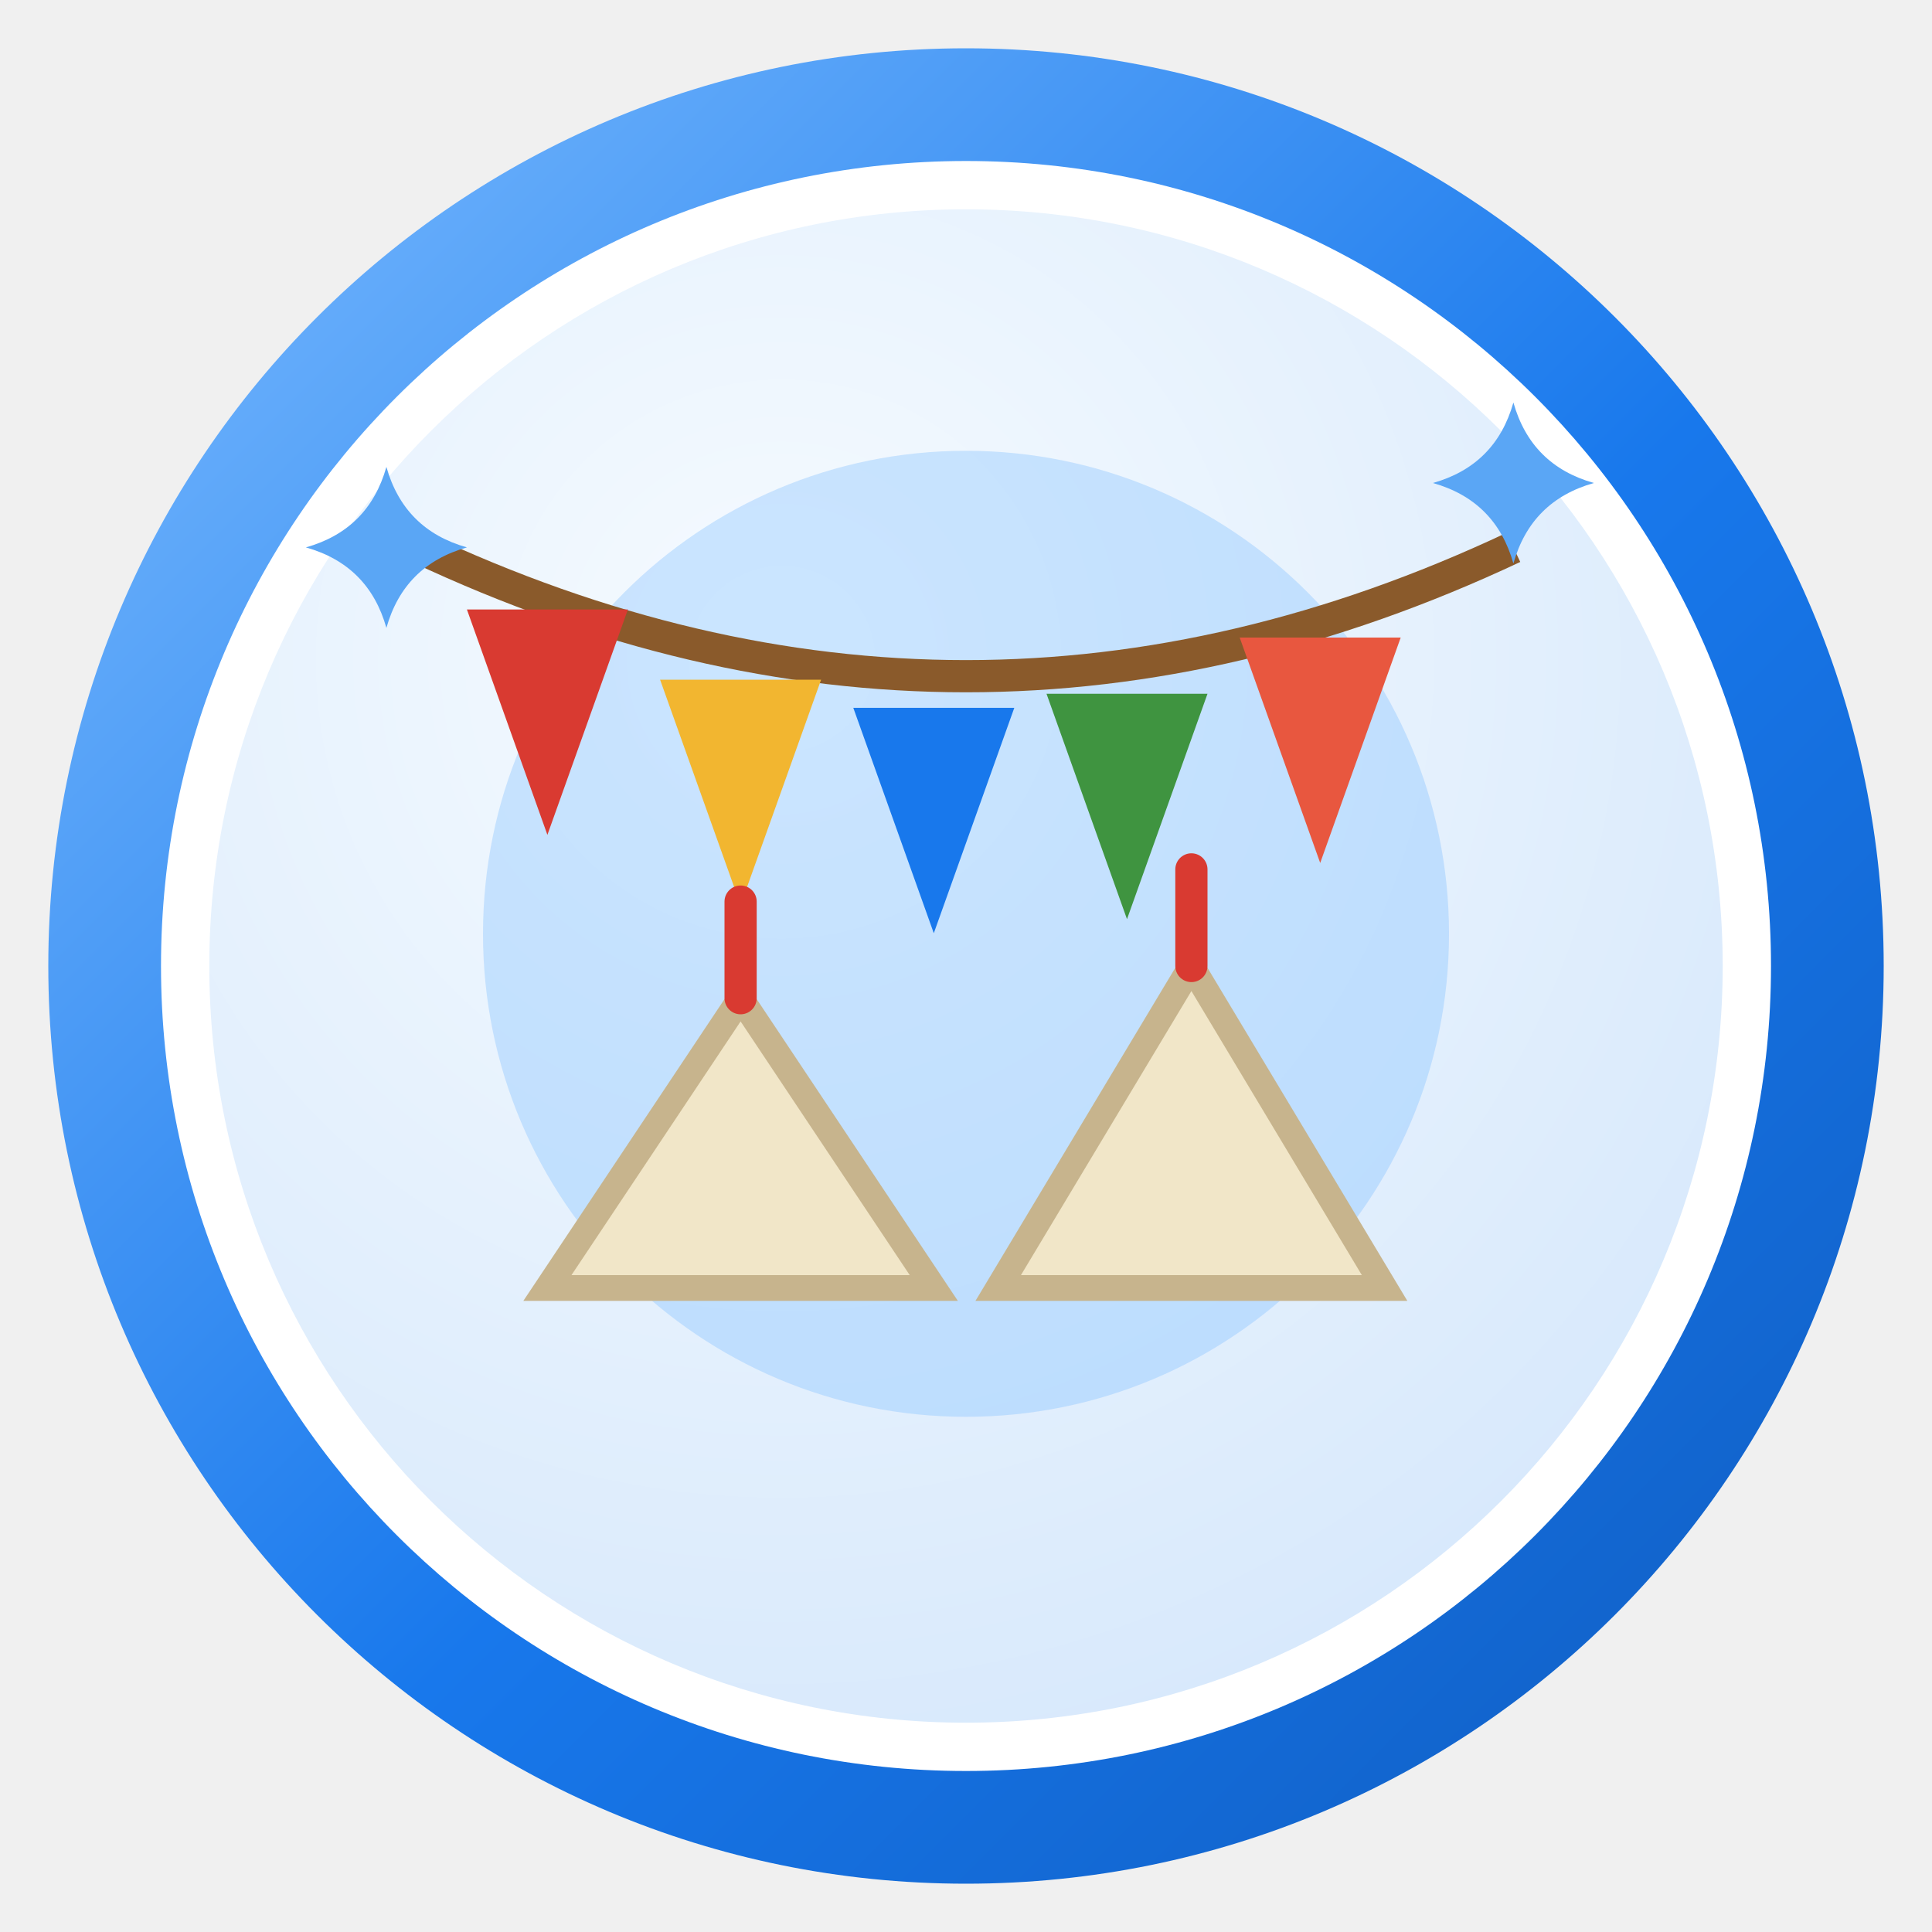
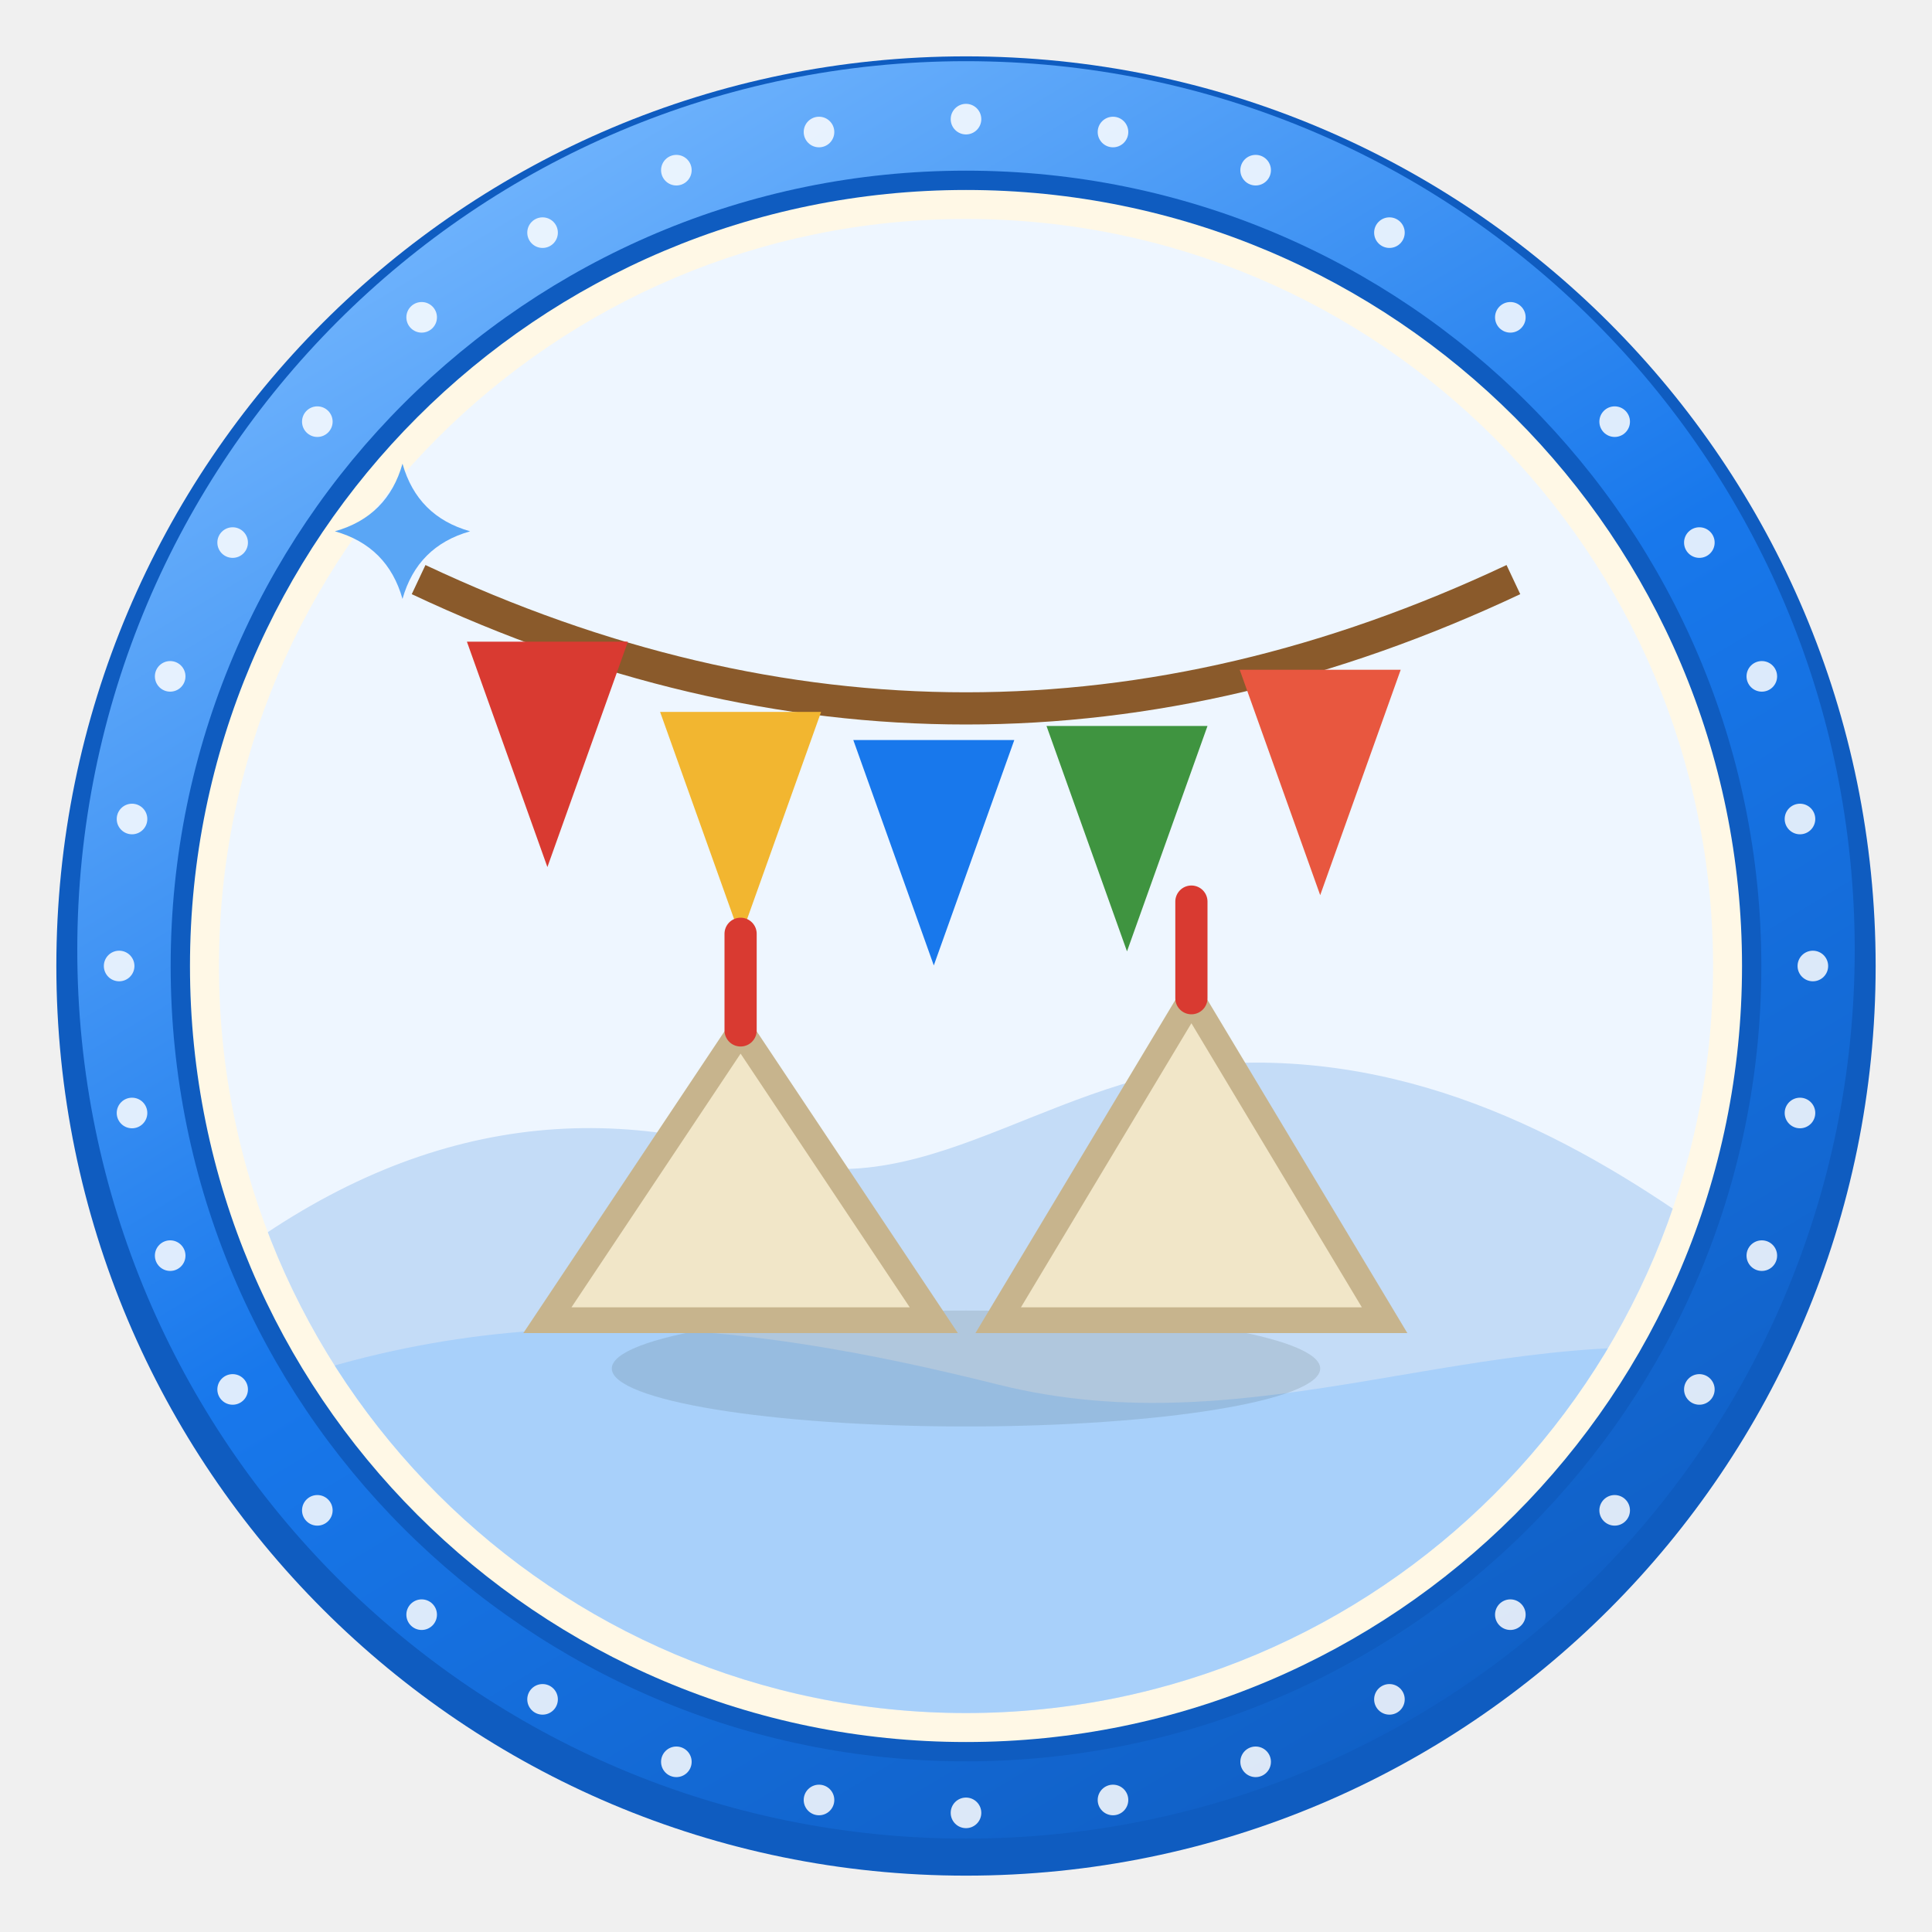
<svg xmlns="http://www.w3.org/2000/svg" viewBox="0 0 120 120" class="bx-badge bx-badge-rare" data-badge="patronales">
  <style>.b-float{animation:b-float 4.8s ease-in-out infinite}
.b-sway{animation:b-sway 5.6s ease-in-out infinite;transform-box:fill-box;transform-origin:50% 100%}
.b-pulse{animation:b-pulse 3.6s ease-in-out infinite}
.b-twinkle{animation:b-twinkle 2.8s ease-in-out infinite;transform-box:fill-box;transform-origin:center}
.b-spin{animation:b-spin 28s linear infinite;transform-origin:60px 60px}
.b-blink{animation:b-blink 5.2s 1.2s infinite;transform-box:fill-box;transform-origin:center;transform:scaleY(0)}
@keyframes b-float{0%,100%{transform:translateY(0)}50%{transform:translateY(-2.5px)}}
@keyframes b-sway{0%,100%{transform:rotate(-3deg)}50%{transform:rotate(3deg)}}
@keyframes b-pulse{0%,100%{opacity:.55}50%{opacity:1}}
@keyframes b-twinkle{0%,100%{opacity:.25;transform:scale(.7)}50%{opacity:1;transform:scale(1)}}
@keyframes b-spin{to{transform:rotate(360deg)}}
@keyframes b-blink{0%,92%,100%{transform:scaleY(0)}95%{transform:scaleY(1)}}
@media (prefers-reduced-motion:reduce){.b-float,.b-sway,.b-pulse,.b-twinkle,.b-spin,.b-blink{animation:none}}</style>
  <defs>
-     <radialGradient id="bx-patronales-bg" cx=".38" cy=".3" r=".85">
-       <stop offset="0" stop-color="#f6fbff" />
-       <stop offset="1" stop-color="#d3e6fb" />
-     </radialGradient>
-     <linearGradient id="bx-patronales-ring" x1="0" y1="0" x2="1" y2="1">
+     <linearGradient id="bx-patronales-ring" x1=".2" y1="0" x2=".8" y2="1">
      <stop offset="0" stop-color="#7cbcff" />
-       <stop offset=".55" stop-color="#1878ec" />
+       <stop offset=".5" stop-color="#1878ec" />
      <stop offset="1" stop-color="#0f5cc0" />
    </linearGradient>
    <clipPath id="bx-patronales-clip">
-       <circle cx="60" cy="60" r="47" />
+       <circle cx="60" cy="60" r="46.4" />
    </clipPath>
    <radialGradient id="bx-patronales-crown" cx=".4" cy=".28" r=".85">
      <stop offset="0" stop-color="#6fc055" />
      <stop offset=".65" stop-color="#3f9440" />
      <stop offset="1" stop-color="#2d7a33" />
    </radialGradient>
  </defs>
-   <circle cx="60" cy="60" r="57" fill="url(#bx-patronales-ring)" />
-   <circle cx="60" cy="60" r="50" fill="#fff" />
-   <circle cx="60" cy="60" r="47" fill="url(#bx-patronales-bg)" />
+   <circle cx="60" cy="60" r="56.5" fill="#0f5cc0" />
+   <circle cx="60" cy="59" r="55.2" fill="url(#bx-patronales-ring)" />
+   <path d="M17.5 46A44.5 44.5 0 0 1 102.5 46" fill="none" stroke="#7cbcff" stroke-width="2.2" stroke-linecap="round" opacity=".9" />
+   <circle cx="112.6" cy="60" r=".95" fill="#fff" opacity=".85" />
+   <circle cx="111.8" cy="69.13" r=".95" fill="#fff" opacity=".85" />
+   <circle cx="109.43" cy="77.99" r=".95" fill="#fff" opacity=".85" />
+   <circle cx="105.55" cy="86.3" r=".95" fill="#fff" opacity=".85" />
+   <circle cx="100.29" cy="93.81" r=".95" fill="#fff" opacity=".85" />
+   <circle cx="93.81" cy="100.29" r=".95" fill="#fff" opacity=".85" />
+   <circle cx="86.3" cy="105.55" r=".95" fill="#fff" opacity=".85" />
+   <circle cx="77.99" cy="109.43" r=".95" fill="#fff" opacity=".85" />
+   <circle cx="69.13" cy="111.8" r=".95" fill="#fff" opacity=".85" />
+   <circle cx="60" cy="112.6" r=".95" fill="#fff" opacity=".85" />
+   <circle cx="50.87" cy="111.8" r=".95" fill="#fff" opacity=".85" />
+   <circle cx="42.01" cy="109.43" r=".95" fill="#fff" opacity=".85" />
+   <circle cx="33.7" cy="105.55" r=".95" fill="#fff" opacity=".85" />
+   <circle cx="26.19" cy="100.29" r=".95" fill="#fff" opacity=".85" />
+   <circle cx="19.71" cy="93.81" r=".95" fill="#fff" opacity=".85" />
+   <circle cx="14.45" cy="86.3" r=".95" fill="#fff" opacity=".85" />
+   <circle cx="10.57" cy="77.99" r=".95" fill="#fff" opacity=".85" />
+   <circle cx="8.2" cy="69.13" r=".95" fill="#fff" opacity=".85" />
+   <circle cx="7.4" cy="60" r=".95" fill="#fff" opacity=".85" />
+   <circle cx="8.2" cy="50.87" r=".95" fill="#fff" opacity=".85" />
+   <circle cx="10.57" cy="42.01" r=".95" fill="#fff" opacity=".85" />
+   <circle cx="14.45" cy="33.7" r=".95" fill="#fff" opacity=".85" />
+   <circle cx="19.71" cy="26.19" r=".95" fill="#fff" opacity=".85" />
+   <circle cx="26.19" cy="19.71" r=".95" fill="#fff" opacity=".85" />
+   <circle cx="33.7" cy="14.45" r=".95" fill="#fff" opacity=".85" />
+   <circle cx="42.01" cy="10.57" r=".95" fill="#fff" opacity=".85" />
+   <circle cx="50.87" cy="8.2" r=".95" fill="#fff" opacity=".85" />
+   <circle cx="60" cy="7.4" r=".95" fill="#fff" opacity=".85" />
+   <circle cx="69.13" cy="8.2" r=".95" fill="#fff" opacity=".85" />
+   <circle cx="77.99" cy="10.57" r=".95" fill="#fff" opacity=".85" />
+   <circle cx="86.3" cy="14.45" r=".95" fill="#fff" opacity=".85" />
+   <circle cx="93.81" cy="19.71" r=".95" fill="#fff" opacity=".85" />
+   <circle cx="100.29" cy="26.19" r=".95" fill="#fff" opacity=".85" />
+   <circle cx="105.55" cy="33.7" r=".95" fill="#fff" opacity=".85" />
+   <circle cx="109.43" cy="42.01" r=".95" fill="#fff" opacity=".85" />
+   <circle cx="111.8" cy="50.87" r=".95" fill="#fff" opacity=".85" />
+   <circle cx="60" cy="60" r="49.4" fill="#0f5cc0" />
+   <circle cx="60" cy="60" r="48.2" fill="#fff8e6" />
  <g clip-path="url(#bx-patronales-clip)">
-     <circle class="b-pulse" cx="60" cy="58" r="30" fill="#7cbcff" opacity=".35" />
-     <path d="M26 34Q60 50 94 34" stroke="#8a5a2b" stroke-width="2" fill="none" />
-     <g class="b-sway" style="animation-delay:0s">
-       <path d="M29 37.855L39 37.855L34 51.855Z" fill="#d93a31" />
+     <circle cx="60" cy="60" r="46.4" fill="#eef6ff" />
+     <path d="M12 80C24 70 36 68 48 72C58 75 66 66 78 66C90 66 100 72 108 78V108H12Z" fill="#c4dcf7" />
+     <path d="M12 88C30 80 46 82 62 86C78 90 92 82 108 84V108H12Z" fill="#7cbcff" opacity=".38" />
+     <ellipse cx="60" cy="85" rx="22" ry="3.6" fill="#26372c" opacity=".13" />
+     <g transform="translate(0 2)">
+       <path d="M26 34Q60 50 94 34" stroke="#8a5a2b" stroke-width="2" fill="none" />
+       <g class="b-sway" style="animation-delay:0s">
+         <path d="M29 37.855L39 37.855L34 51.855Z" fill="#d93a31" />
+       </g>
+       <g class="b-sway" style="animation-delay:-0.7s">
+         <path d="M41 42.218L51 42.218L46 56.218Z" fill="#f2b630" />
+       </g>
+       <g class="b-sway" style="animation-delay:-1.4s">
+         <path d="M53 43.964L63 43.964L58 57.964Z" fill="#1878ec" />
+       </g>
+       <g class="b-sway" style="animation-delay:-2.1s">
+         <path d="M65 43.091L75 43.091L70 57.091Z" fill="#3f9440" />
+       </g>
+       <g class="b-sway" style="animation-delay:-2.8s">
+         <path d="M77 39.6L87 39.6L82 53.6Z" fill="#e8573f" />
+       </g>
+       <path d="M34 80L46 62L58 80ZM62 80L74 60L86 80Z" fill="#f1e6c8" stroke="#c7b48d" stroke-width="1.6" />
+       <path d="M46 62V56M74 60V54" stroke="#d93a31" stroke-width="2" stroke-linecap="round" />
    </g>
-     <g class="b-sway" style="animation-delay:-0.7s">
-       <path d="M41 42.218L51 42.218L46 56.218Z" fill="#f2b630" />
-     </g>
-     <g class="b-sway" style="animation-delay:-1.4s">
-       <path d="M53 43.964L63 43.964L58 57.964Z" fill="#1878ec" />
-     </g>
-     <g class="b-sway" style="animation-delay:-2.1s">
-       <path d="M65 43.091L75 43.091L70 57.091Z" fill="#3f9440" />
-     </g>
-     <g class="b-sway" style="animation-delay:-2.8s">
-       <path d="M77 39.6L87 39.6L82 53.6Z" fill="#e8573f" />
-     </g>
-     <path d="M34 80L46 62L58 80ZM62 80L74 60L86 80Z" fill="#f1e6c8" stroke="#c7b48d" stroke-width="1.6" />
-     <path d="M46 62V56M74 60V54" stroke="#d93a31" stroke-width="2" stroke-linecap="round" />
  </g>
-   <path class="b-twinkle" style="animation-delay:0s" fill="#5aa6f5" d="M24 29Q25.1 32.9 29 34Q25.1 35.1 24 39Q22.9 35.1 19 34Q22.9 32.9 24 29Z" />
-   <path class="b-twinkle" style="animation-delay:0.7s" fill="#5aa6f5" d="M94 25Q95.1 28.9 99 30Q95.1 31.1 94 35Q92.9 31.1 89 30Q92.9 28.9 94 25Z" />
+   <path class="b-twinkle" style="animation-delay:0s" fill="#5aa6f5" d="M25 28.8Q25.924 32.076 29.2 33Q25.924 33.924 25 37.2Q24.076 33.924 20.8 33Q24.076 32.076 25 28.8Z" />
</svg>
